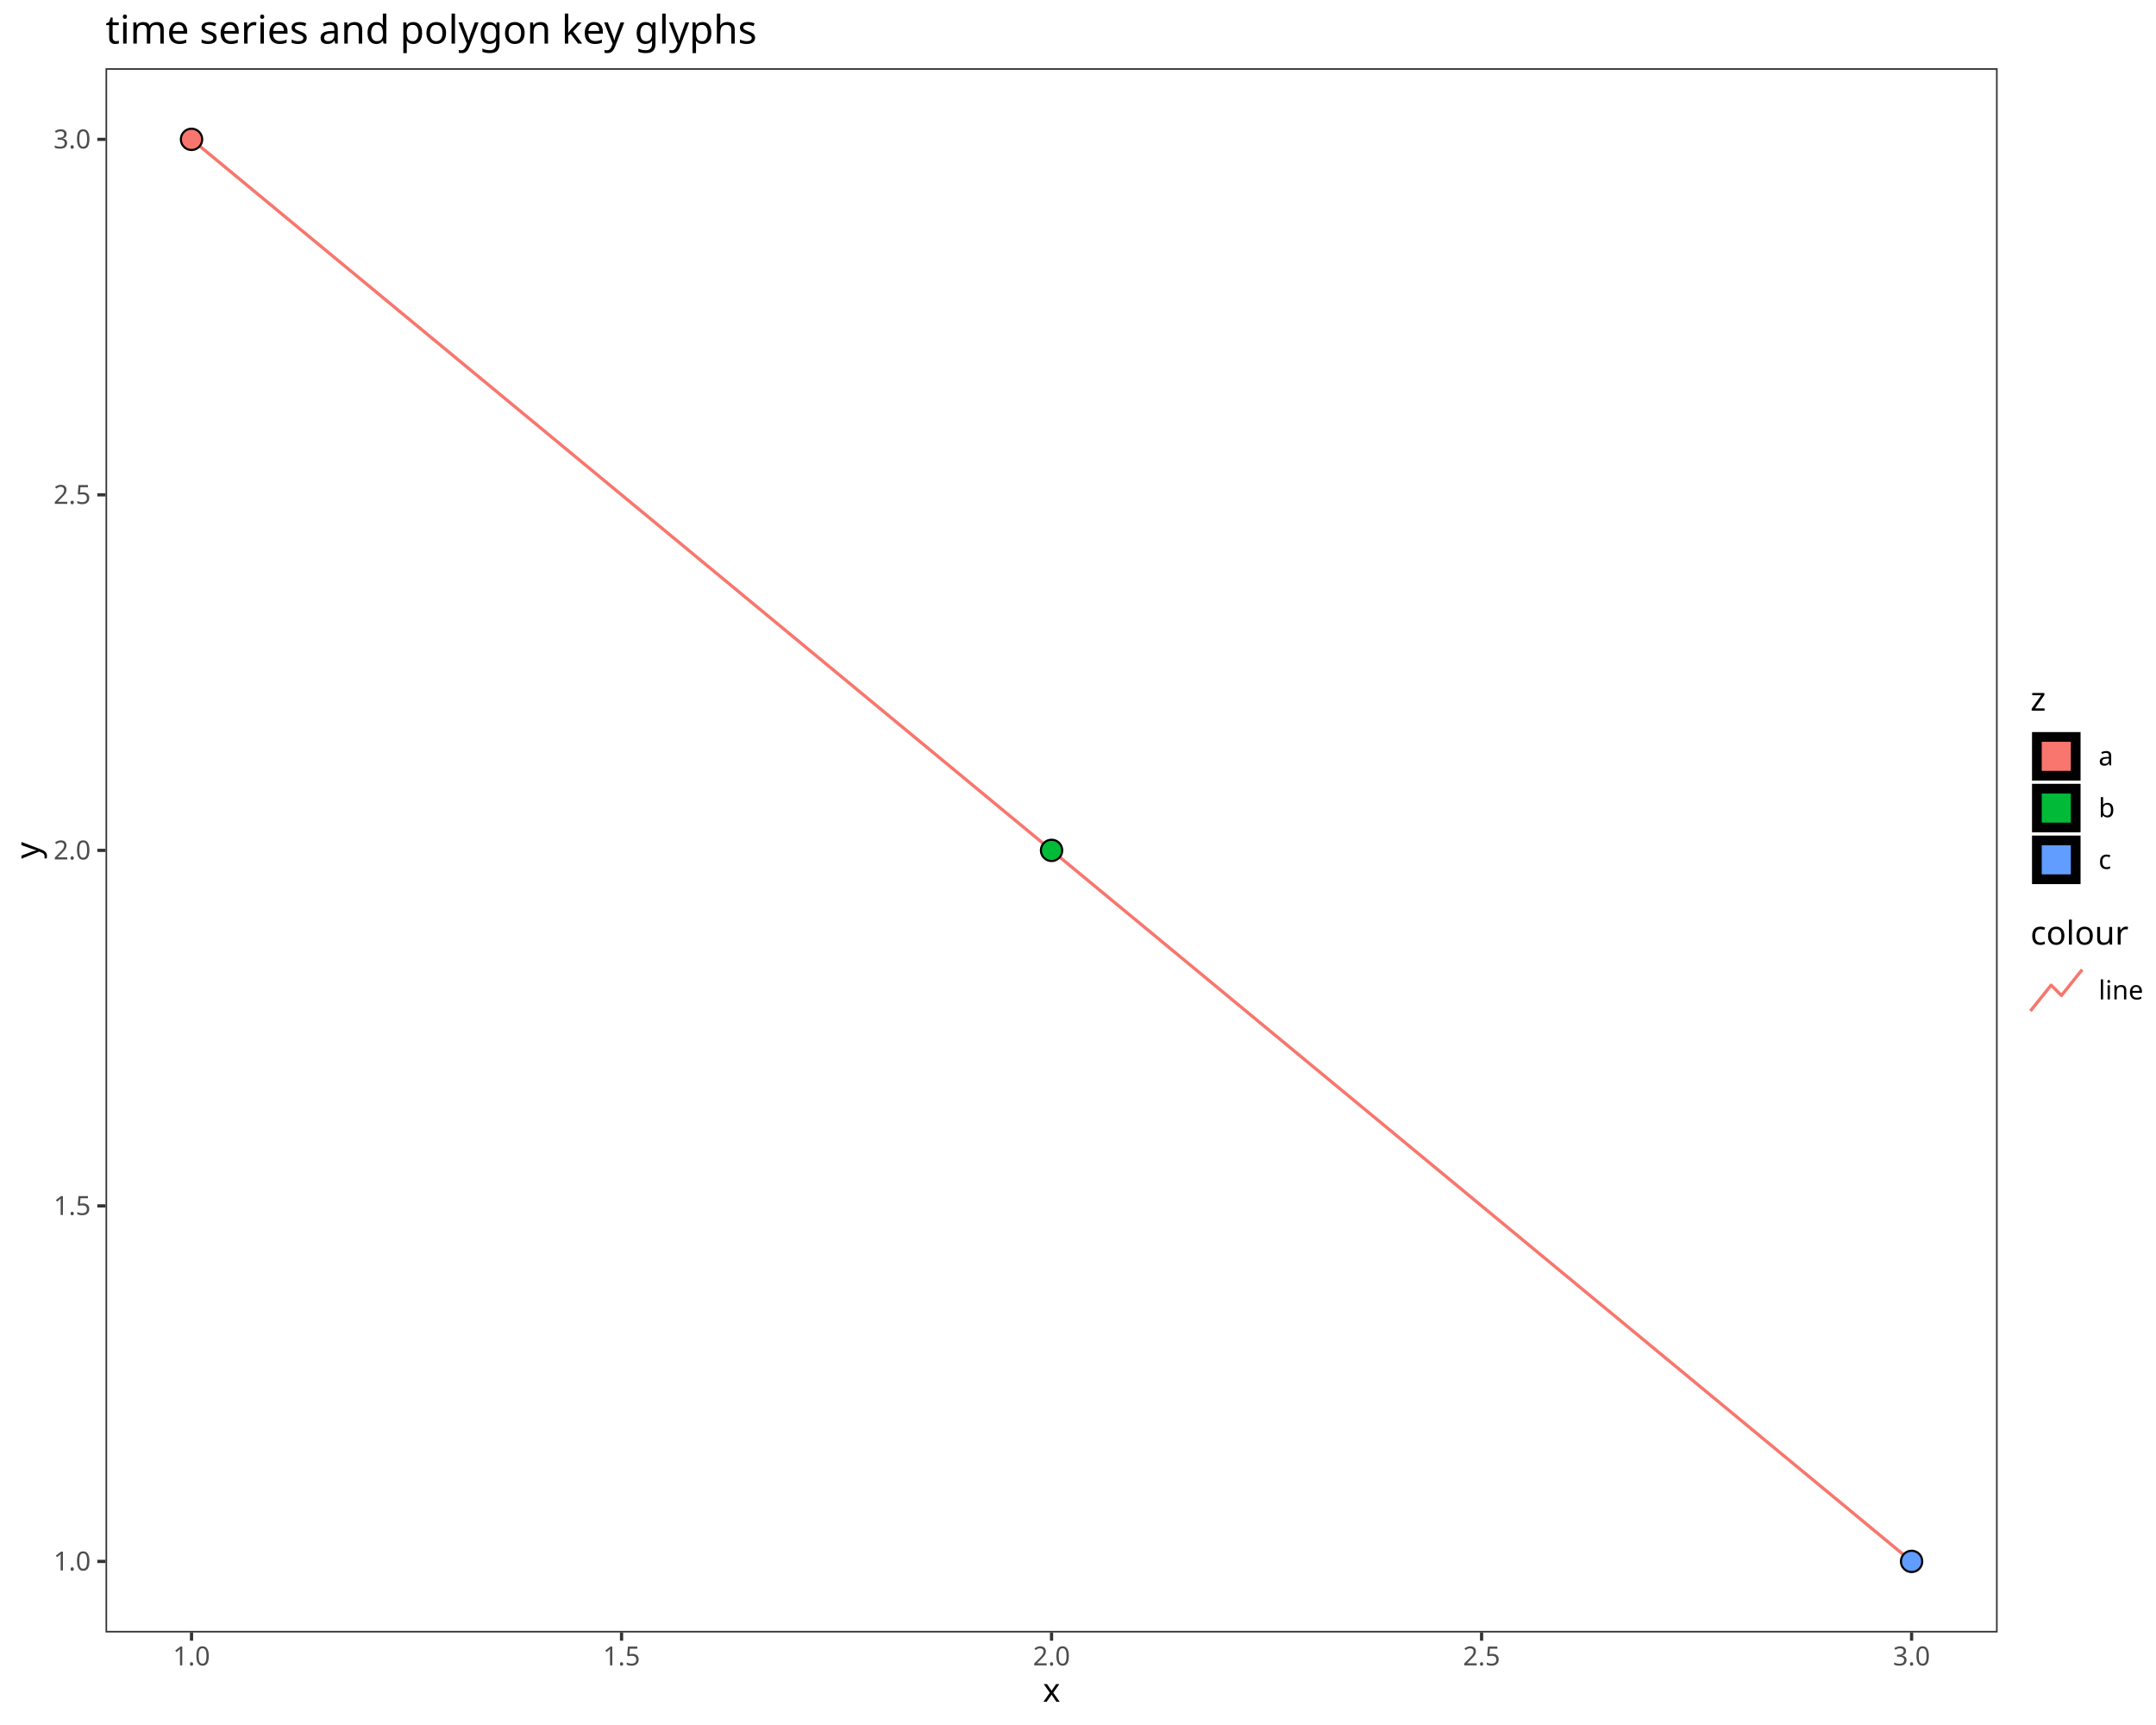
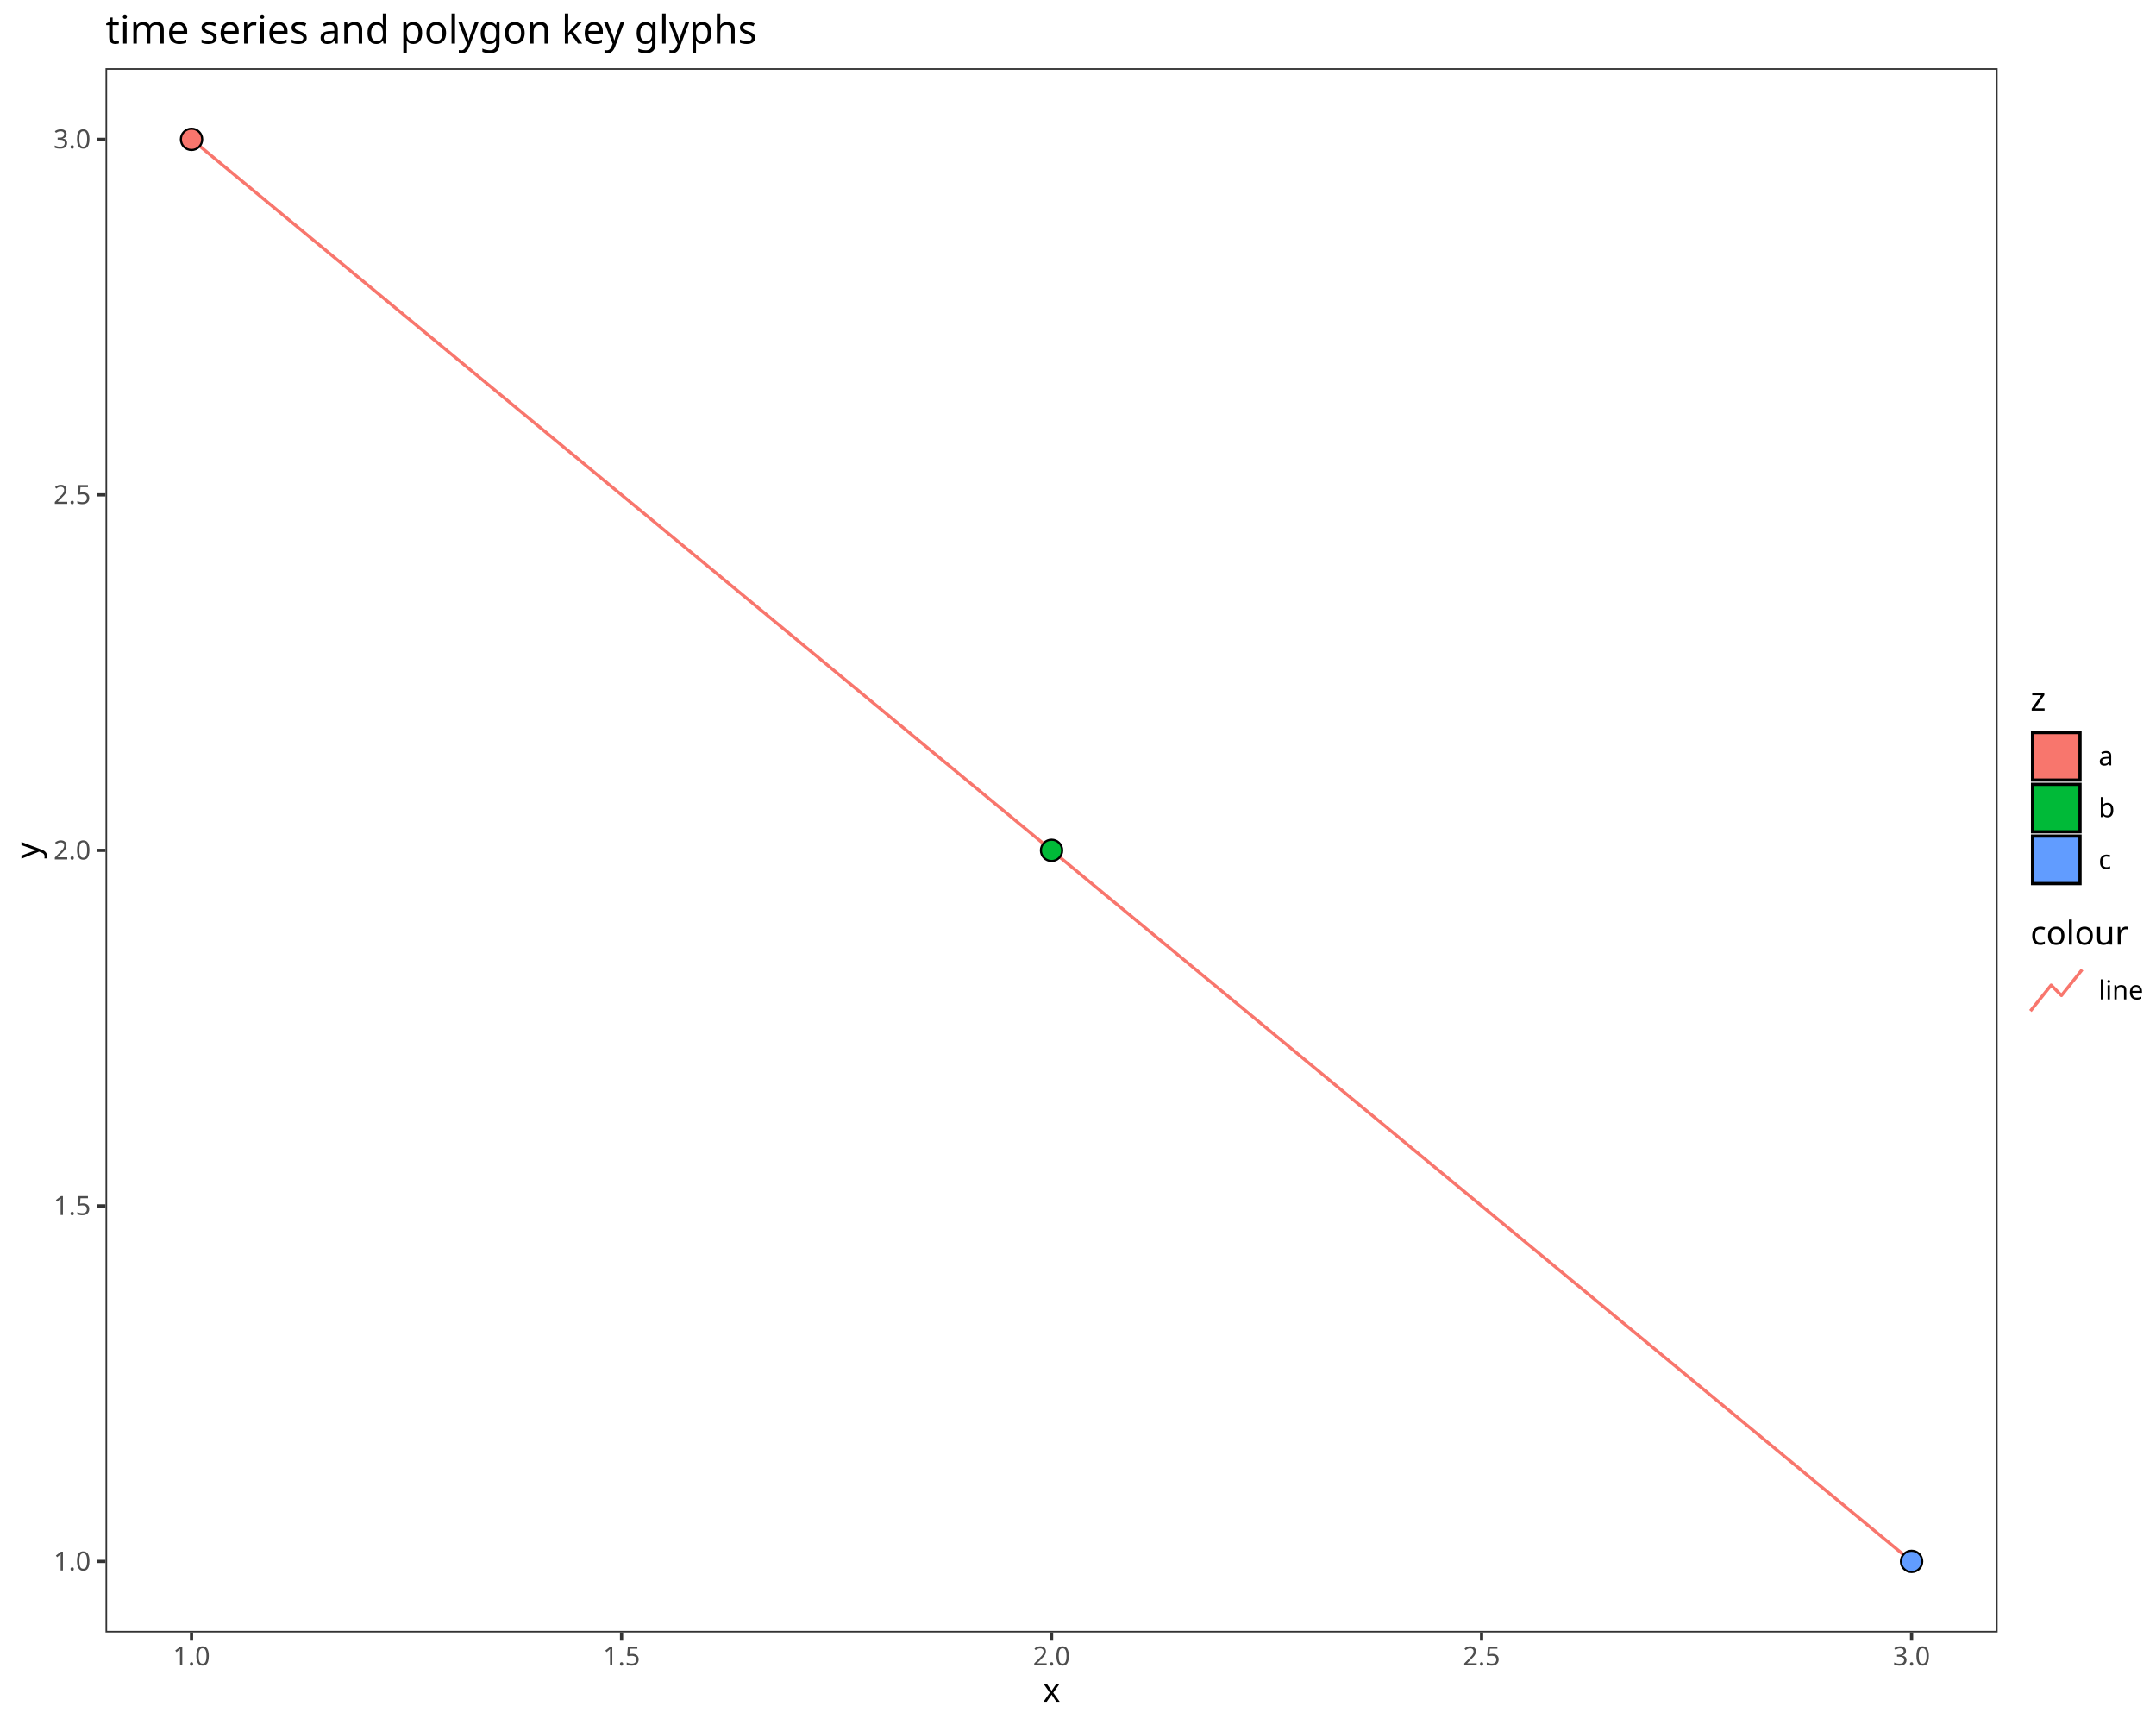
<svg xmlns="http://www.w3.org/2000/svg" class="svglite" data-engine-version="2.0" width="720.00pt" height="576.00pt" viewBox="0 0 720.00 576.00">
  <defs>
    <style type="text/css">
    .svglite line, .svglite polyline, .svglite polygon, .svglite path, .svglite rect, .svglite circle {
      fill: none;
      stroke: #000000;
      stroke-linecap: round;
      stroke-linejoin: round;
      stroke-miterlimit: 10.00;
    }
  </style>
  </defs>
  <rect width="100%" height="100%" style="stroke: none; fill: #FFFFFF;" />
  <defs>
    <clipPath id="cpMC4wMHw3MjAuMDB8MC4wMHw1NzYuMDA=">
      <rect x="0.00" y="0.00" width="720.00" height="576.00" />
    </clipPath>
  </defs>
  <g clip-path="url(#cpMC4wMHw3MjAuMDB8MC4wMHw1NzYuMDA=)">
    <rect x="0.00" y="0.00" width="720.00" height="576.00" style="stroke-width: 1.07; stroke: #FFFFFF; fill: #FFFFFF;" />
  </g>
  <defs>
    <clipPath id="cpMzUuMjR8NjY3LjExfDIyLjc4fDU0NS4xMQ==">
      <rect x="35.24" y="22.78" width="631.87" height="522.33" />
    </clipPath>
  </defs>
  <g clip-path="url(#cpMzUuMjR8NjY3LjExfDIyLjc4fDU0NS4xMQ==)">
    <rect x="35.24" y="22.78" width="631.87" height="522.33" style="stroke-width: 1.07; stroke: none; fill: #FFFFFF;" />
    <polyline points="63.96,46.53 351.17,283.95 638.38,521.37 " style="stroke-width: 1.07; stroke: #F8766D; stroke-linecap: butt;" />
    <circle cx="63.96" cy="46.53" r="3.56" style="stroke-width: 0.71; fill: #F8766D;" />
    <circle cx="351.17" cy="283.95" r="3.56" style="stroke-width: 0.71; fill: #00BA38;" />
    <circle cx="638.38" cy="521.37" r="3.56" style="stroke-width: 0.71; fill: #619CFF;" />
    <rect x="35.24" y="22.78" width="631.87" height="522.33" style="stroke-width: 1.07; stroke: #333333;" />
  </g>
  <g clip-path="url(#cpMC4wMHw3MjAuMDB8MC4wMHw1NzYuMDA=)">
    <text x="30.31" y="524.40" text-anchor="end" style="font-size: 8.80px; fill: #4D4D4D; font-family: sans;" textLength="12.23px" lengthAdjust="spacingAndGlyphs">1.0</text>
    <text x="30.31" y="405.69" text-anchor="end" style="font-size: 8.80px; fill: #4D4D4D; font-family: sans;" textLength="12.23px" lengthAdjust="spacingAndGlyphs">1.5</text>
    <text x="30.31" y="286.98" text-anchor="end" style="font-size: 8.80px; fill: #4D4D4D; font-family: sans;" textLength="12.23px" lengthAdjust="spacingAndGlyphs">2.0</text>
    <text x="30.31" y="168.26" text-anchor="end" style="font-size: 8.80px; fill: #4D4D4D; font-family: sans;" textLength="12.23px" lengthAdjust="spacingAndGlyphs">2.5</text>
    <text x="30.31" y="49.55" text-anchor="end" style="font-size: 8.80px; fill: #4D4D4D; font-family: sans;" textLength="12.23px" lengthAdjust="spacingAndGlyphs">3.0</text>
    <polyline points="32.50,521.37 35.24,521.37 " style="stroke-width: 1.07; stroke: #333333; stroke-linecap: butt;" />
    <polyline points="32.50,402.66 35.24,402.66 " style="stroke-width: 1.07; stroke: #333333; stroke-linecap: butt;" />
    <polyline points="32.50,283.95 35.24,283.95 " style="stroke-width: 1.07; stroke: #333333; stroke-linecap: butt;" />
    <polyline points="32.50,165.24 35.24,165.24 " style="stroke-width: 1.07; stroke: #333333; stroke-linecap: butt;" />
    <polyline points="32.50,46.53 35.24,46.53 " style="stroke-width: 1.07; stroke: #333333; stroke-linecap: butt;" />
    <polyline points="63.96,547.85 63.96,545.11 " style="stroke-width: 1.07; stroke: #333333; stroke-linecap: butt;" />
    <polyline points="207.57,547.85 207.57,545.11 " style="stroke-width: 1.07; stroke: #333333; stroke-linecap: butt;" />
    <polyline points="351.17,547.85 351.17,545.11 " style="stroke-width: 1.07; stroke: #333333; stroke-linecap: butt;" />
    <polyline points="494.78,547.85 494.78,545.11 " style="stroke-width: 1.07; stroke: #333333; stroke-linecap: butt;" />
    <polyline points="638.38,547.85 638.38,545.11 " style="stroke-width: 1.07; stroke: #333333; stroke-linecap: butt;" />
    <text x="63.96" y="556.10" text-anchor="middle" style="font-size: 8.80px; fill: #4D4D4D; font-family: sans;" textLength="12.23px" lengthAdjust="spacingAndGlyphs">1.0</text>
    <text x="207.57" y="556.10" text-anchor="middle" style="font-size: 8.80px; fill: #4D4D4D; font-family: sans;" textLength="12.23px" lengthAdjust="spacingAndGlyphs">1.5</text>
    <text x="351.17" y="556.10" text-anchor="middle" style="font-size: 8.80px; fill: #4D4D4D; font-family: sans;" textLength="12.23px" lengthAdjust="spacingAndGlyphs">2.0</text>
    <text x="494.78" y="556.10" text-anchor="middle" style="font-size: 8.80px; fill: #4D4D4D; font-family: sans;" textLength="12.23px" lengthAdjust="spacingAndGlyphs">2.5</text>
    <text x="638.38" y="556.10" text-anchor="middle" style="font-size: 8.80px; fill: #4D4D4D; font-family: sans;" textLength="12.23px" lengthAdjust="spacingAndGlyphs">3.0</text>
    <text x="351.17" y="568.24" text-anchor="middle" style="font-size: 11.00px; font-family: sans;" textLength="5.50px" lengthAdjust="spacingAndGlyphs">x</text>
    <text transform="translate(13.05,283.95) rotate(-90)" text-anchor="middle" style="font-size: 11.00px; font-family: sans;" textLength="5.50px" lengthAdjust="spacingAndGlyphs">y</text>
    <rect x="678.06" y="228.58" width="27.65" height="67.17" style="stroke-width: 1.07; stroke: none; fill: #FFFFFF;" />
    <text x="678.06" y="237.29" style="font-size: 11.00px; font-family: sans;" textLength="5.50px" lengthAdjust="spacingAndGlyphs">z</text>
    <rect x="678.06" y="243.91" width="17.28" height="17.28" style="stroke-width: 1.07; stroke: none; fill: #FFFFFF;" />
-     <rect x="680.22" y="246.07" width="12.96" height="12.96" style="stroke-width: 3.25; stroke-linecap: butt; stroke-linejoin: miter; fill: #F8766D;" />
+     <rect x="678.77" y="244.62" width="15.86" height="15.86" style="stroke-width: 1.07; stroke-linecap: butt; stroke-linejoin: miter; fill: #F8766D;" />
    <rect x="678.06" y="261.19" width="17.28" height="17.28" style="stroke-width: 1.07; stroke: none; fill: #FFFFFF;" />
-     <rect x="680.22" y="263.35" width="12.96" height="12.96" style="stroke-width: 3.25; stroke-linecap: butt; stroke-linejoin: miter; fill: #00BA38;" />
+     <rect x="678.77" y="261.90" width="15.86" height="15.86" style="stroke-width: 1.07; stroke-linecap: butt; stroke-linejoin: miter; fill: #00BA38;" />
    <rect x="678.06" y="278.47" width="17.28" height="17.28" style="stroke-width: 1.07; stroke: none; fill: #FFFFFF;" />
-     <rect x="680.22" y="280.63" width="12.96" height="12.96" style="stroke-width: 3.25; stroke-linecap: butt; stroke-linejoin: miter; fill: #619CFF;" />
+     <rect x="678.77" y="279.18" width="15.86" height="15.86" style="stroke-width: 1.07; stroke-linecap: butt; stroke-linejoin: miter; fill: #619CFF;" />
    <text x="700.82" y="255.58" style="font-size: 8.80px; font-family: sans;" textLength="4.89px" lengthAdjust="spacingAndGlyphs">a</text>
    <text x="700.82" y="272.86" style="font-size: 8.80px; font-family: sans;" textLength="4.89px" lengthAdjust="spacingAndGlyphs">b</text>
    <text x="700.82" y="290.14" style="font-size: 8.80px; font-family: sans;" textLength="4.40px" lengthAdjust="spacingAndGlyphs">c</text>
    <rect x="678.06" y="306.71" width="36.46" height="32.61" style="stroke-width: 1.07; stroke: none; fill: #FFFFFF;" />
    <text x="678.06" y="315.42" style="font-size: 11.00px; font-family: sans;" textLength="29.96px" lengthAdjust="spacingAndGlyphs">colour</text>
    <rect x="678.06" y="322.04" width="17.28" height="17.28" style="stroke-width: 1.07; stroke: none; fill: #FFFFFF;" />
    <polyline points="678.06,337.59 684.98,328.95 688.43,332.41 695.34,323.77 " style="stroke-width: 1.07; stroke: #F8766D; stroke-linecap: butt;" />
    <text x="700.82" y="333.71" style="font-size: 8.80px; font-family: sans;" textLength="13.70px" lengthAdjust="spacingAndGlyphs">line</text>
    <text x="35.24" y="14.56" style="font-size: 13.20px; font-family: sans;" textLength="205.48px" lengthAdjust="spacingAndGlyphs">time series and polygon key glyphs</text>
  </g>
</svg>
